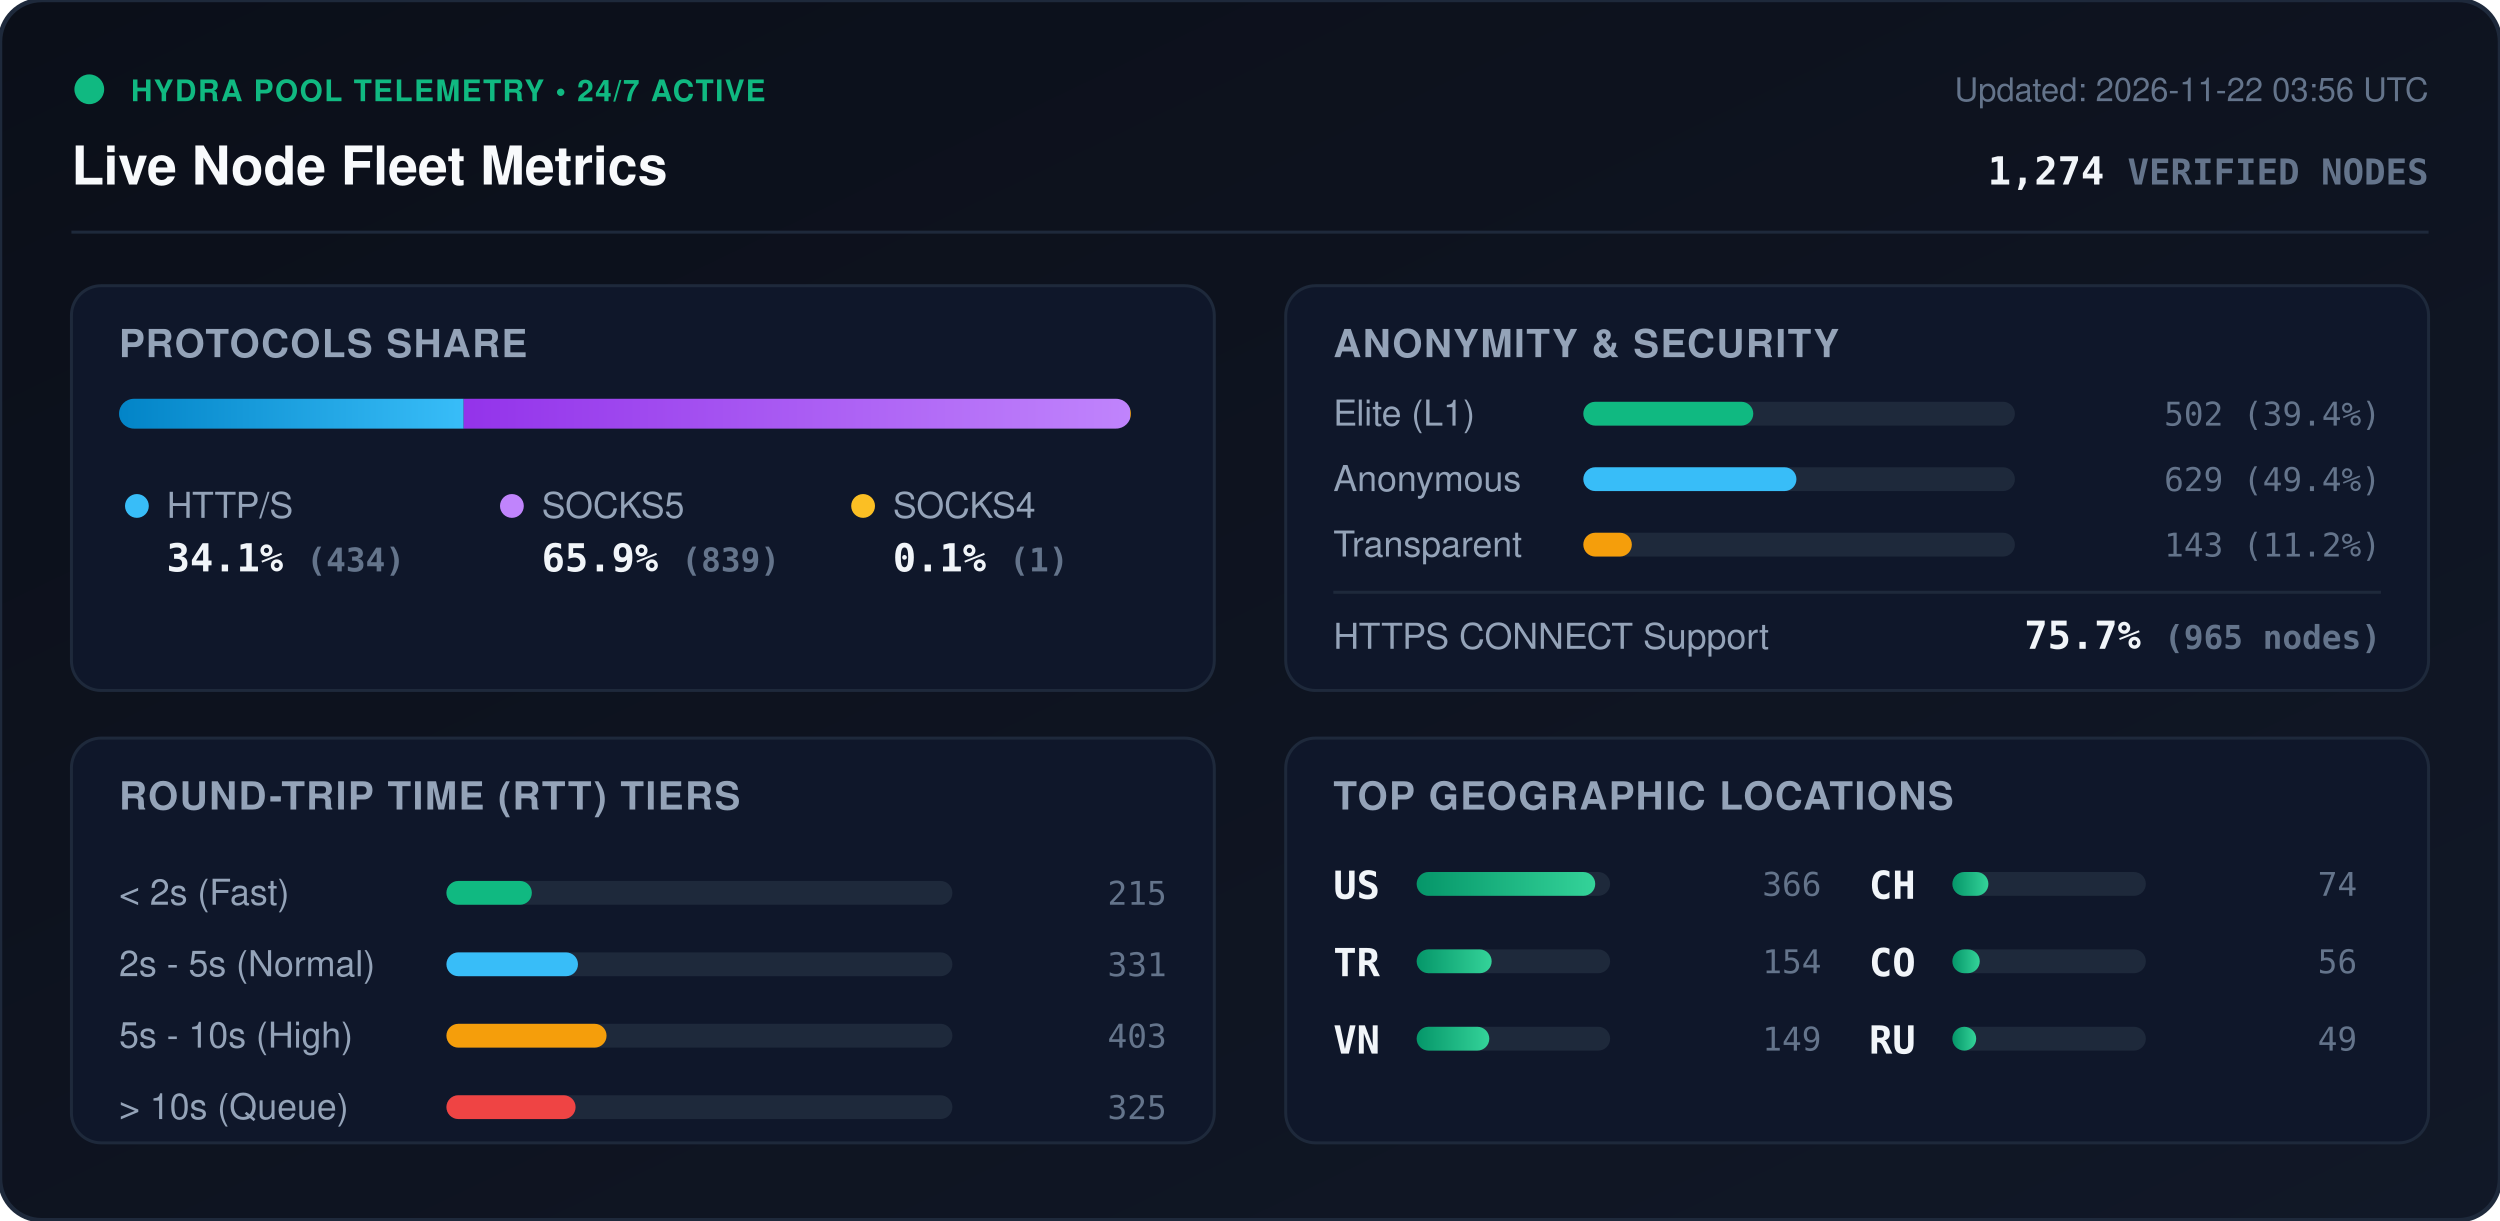
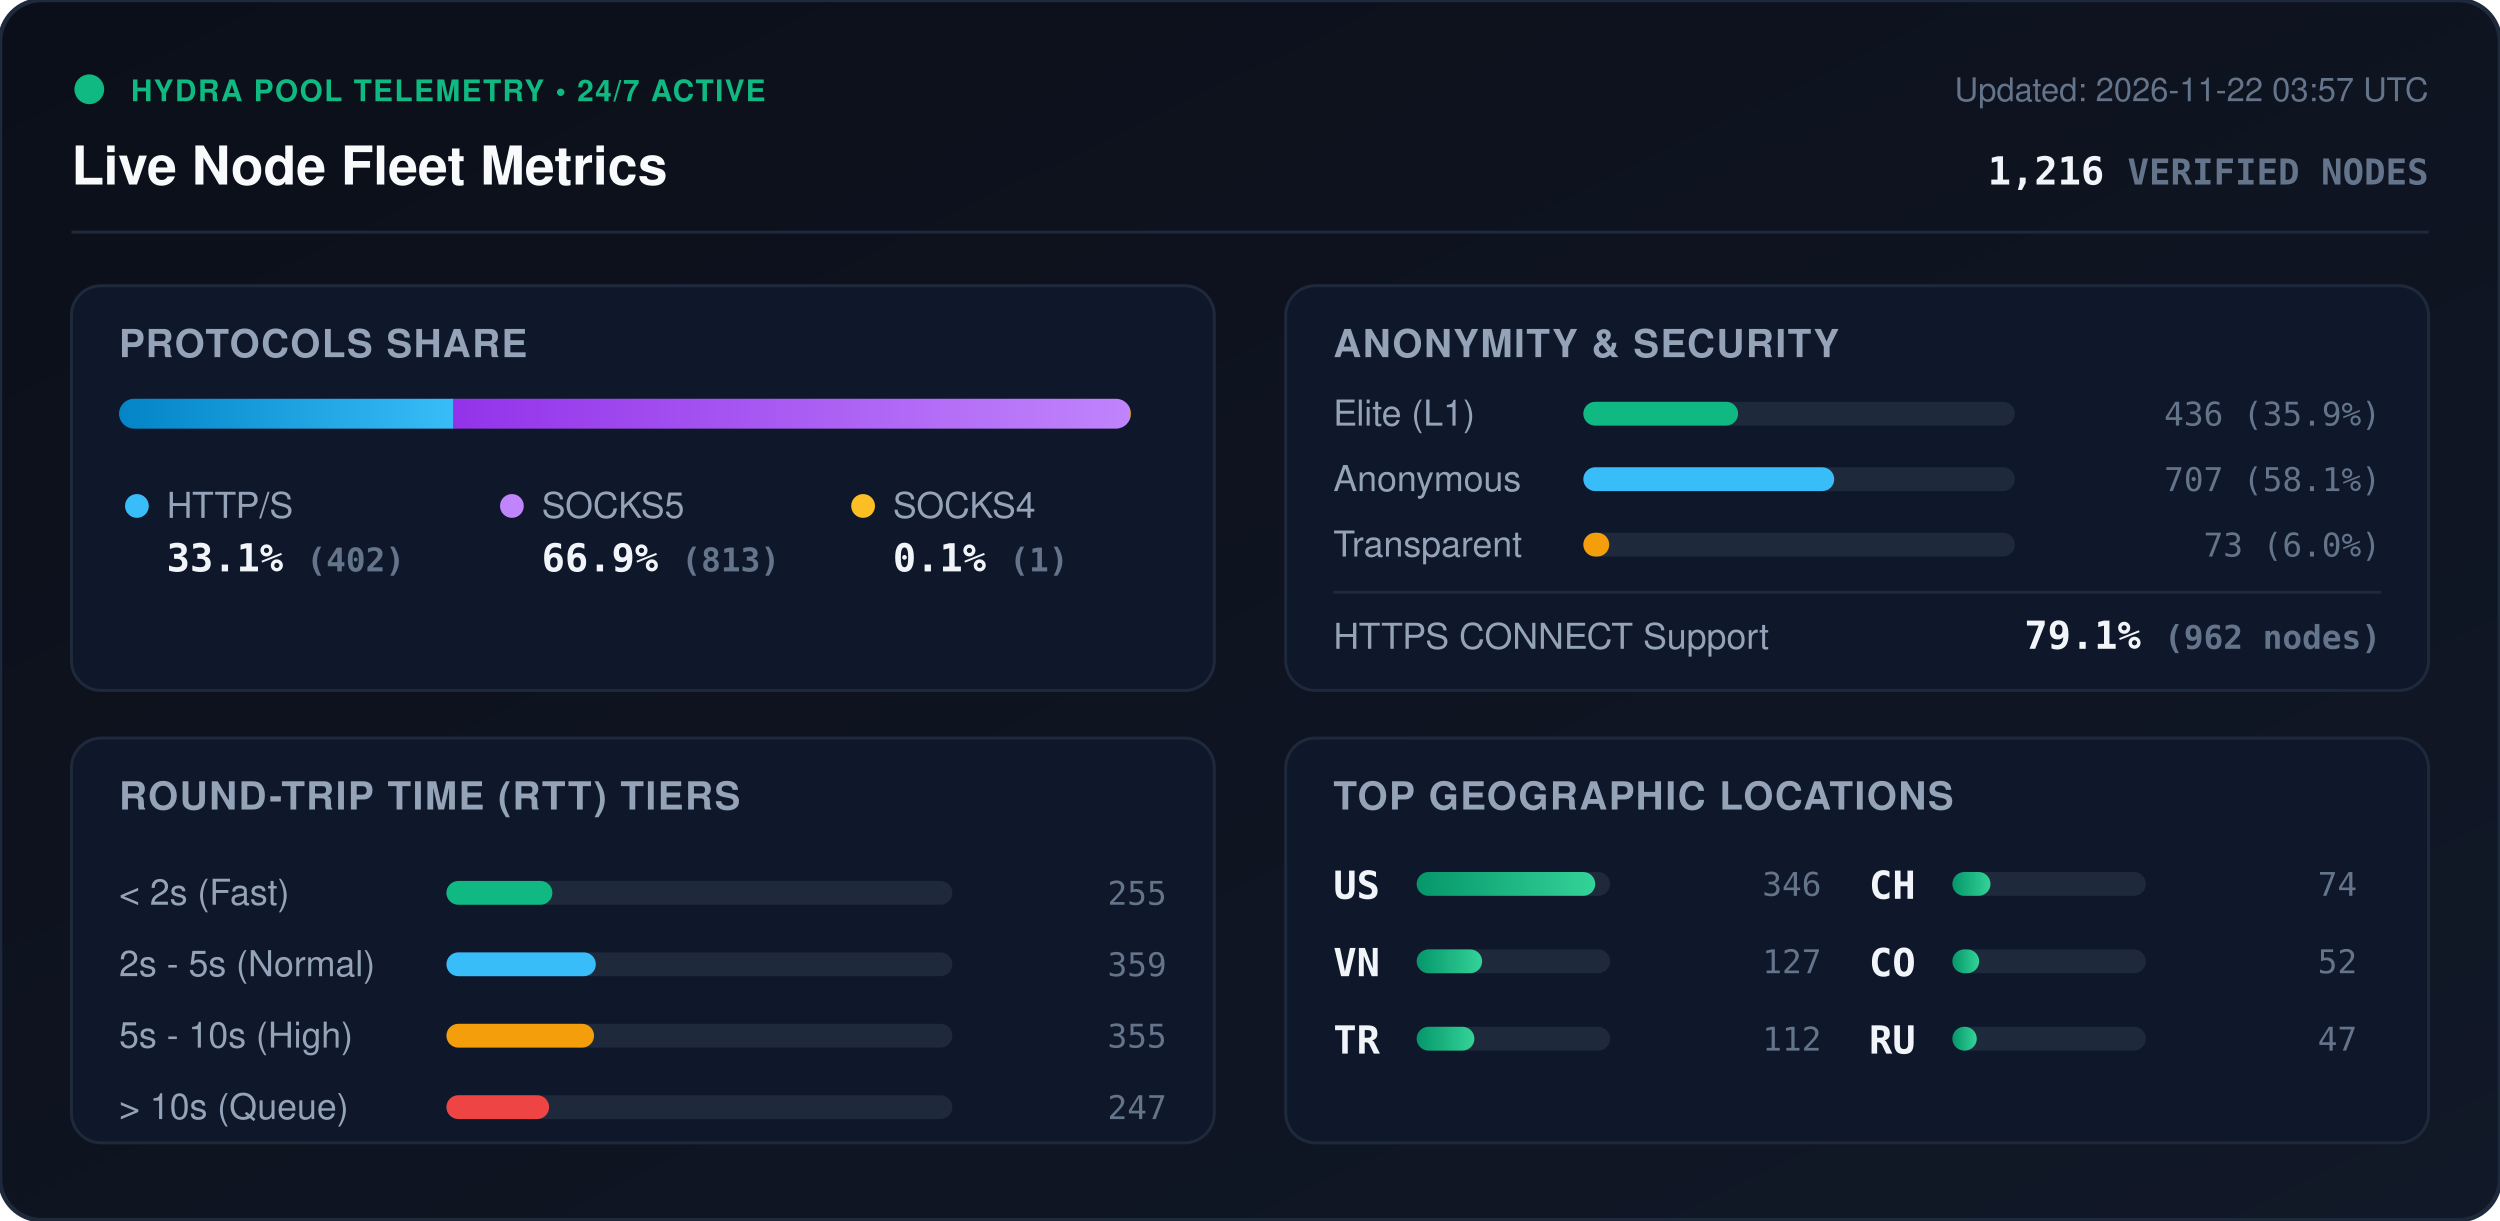
<svg xmlns="http://www.w3.org/2000/svg" viewBox="0 0 840 410" width="840" height="410" style="max-width: 100%; height: auto;">
  <defs>
    <linearGradient id="bg" x1="0%" y1="0%" x2="100%" y2="100%">
      <stop offset="0%" stop-color="#0b0f19" />
      <stop offset="100%" stop-color="#111827" />
    </linearGradient>
    <linearGradient id="bar-http" x1="0%" y1="0%" x2="100%" y2="0%">
      <stop offset="0%" stop-color="#0284c7" />
      <stop offset="100%" stop-color="#38bdf8" />
    </linearGradient>
    <linearGradient id="bar-socks5" x1="0%" y1="0%" x2="100%" y2="0%">
      <stop offset="0%" stop-color="#9333ea" />
      <stop offset="100%" stop-color="#c084fc" />
    </linearGradient>
    <linearGradient id="bar-socks4" x1="0%" y1="0%" x2="100%" y2="0%">
      <stop offset="0%" stop-color="#d97706" />
      <stop offset="100%" stop-color="#fbbf24" />
    </linearGradient>
    <linearGradient id="bar-green" x1="0%" y1="0%" x2="100%" y2="0%">
      <stop offset="0%" stop-color="#059669" />
      <stop offset="100%" stop-color="#34d399" />
    </linearGradient>
    <clipPath id="prog-track-clip">
      <rect width="340.0" height="10" rx="5" />
    </clipPath>
    <style>
      .title { font: 700 18px -apple-system, BlinkMacSystemFont, 'Segoe UI', Helvetica, Arial, sans-serif; fill: #f8fafc; }
      .sub { font: 500 11px -apple-system, BlinkMacSystemFont, 'Segoe UI', Helvetica, Arial, sans-serif; fill: #64748b; }
      .section-hdr { font: 600 13px -apple-system, BlinkMacSystemFont, 'Segoe UI', Helvetica, Arial, sans-serif; fill: #94a3b8; letter-spacing: 0.5px; }
      .metric-val { font: 700 13px -apple-system, BlinkMacSystemFont, 'Segoe UI', Helvetica, Arial, sans-serif; fill: #f1f5f9; }
      .metric-lbl { font: 500 12px -apple-system, BlinkMacSystemFont, 'Segoe UI', Helvetica, Arial, sans-serif; fill: #94a3b8; }
      .badge-txt { font: 700 10px -apple-system, BlinkMacSystemFont, 'Segoe UI', Helvetica, Arial, sans-serif; fill: #10b981; letter-spacing: 0.5px; }
      .mono { font-family: ui-monospace, SFMono-Regular, Menlo, Monaco, Consolas, monospace; }
      .pulse { animation: beacon 2s infinite ease-in-out; }
      @keyframes beacon { 0%, 100% { opacity: 1; } 50% { opacity: 0.35; } }
    </style>
  </defs>
  <rect width="840" height="410" rx="14" fill="url(#bg)" stroke="#1e293b" stroke-width="1.5" />
  <g transform="translate(24, 24)">
    <circle cx="6" cy="6" r="5" fill="#10b981" class="pulse" />
    <text x="20" y="10" class="badge-txt">HYDRA POOL TELEMETRY • 24/7 ACTIVE</text>
    <text x="0" y="38" class="title">Live Node Fleet Metrics</text>
-     <text x="792" y="10" text-anchor="end" class="sub">Updated: 2026-11-22 03:56 UTC</text>
-     <text x="792" y="38" text-anchor="end" class="metric-val mono" fill="#38bdf8">1,274 <tspan font-size="12" fill="#64748b">VERIFIED NODES</tspan>
+     <text x="792" y="10" text-anchor="end" class="sub">Updated: 2026-11-22 03:57 UTC</text>
+     <text x="792" y="38" text-anchor="end" class="metric-val mono" fill="#38bdf8">1,216 <tspan font-size="12" fill="#64748b">VERIFIED NODES</tspan>
    </text>
  </g>
  <line x1="24" y1="78" x2="816" y2="78" stroke="#1e293b" stroke-width="1" />
  <g transform="translate(24, 96)">
    <rect width="384" height="136" rx="10" fill="#0f172a" stroke="#1e293b" />
    <text x="16" y="24" class="section-hdr">PROTOCOLS SHARE</text>
    <g transform="translate(16, 38)">
      <rect width="340.0" height="10" rx="5" fill="#1e293b" />
      <g clip-path="url(#prog-track-clip)">
-         <rect x="0" width="115.8" height="10" fill="url(#bar-http)" />
-         <rect x="115.8" width="223.9" height="10" fill="url(#bar-socks5)" />
+         <rect x="0" width="112.4" height="10" fill="url(#bar-http)" />
+         <rect x="112.4" width="227.3" height="10" fill="url(#bar-socks5)" />
        <rect x="339.7" width="0.3" height="10" fill="url(#bar-socks4)" />
      </g>
    </g>
    <g transform="translate(16, 68)">
      <circle cx="6" cy="6" r="4" fill="#38bdf8" />
      <text x="16" y="10" class="metric-lbl">HTTP/S</text>
-       <text x="16" y="28" class="metric-val mono">34.1% <tspan font-size="11" fill="#64748b">(434)</tspan>
+       <text x="16" y="28" class="metric-val mono">33.1% <tspan font-size="11" fill="#64748b">(402)</tspan>
      </text>
      <circle cx="132" cy="6" r="4" fill="#c084fc" />
      <text x="142" y="10" class="metric-lbl">SOCKS5</text>
-       <text x="142" y="28" class="metric-val mono">65.9% <tspan font-size="11" fill="#64748b">(839)</tspan>
+       <text x="142" y="28" class="metric-val mono">66.9% <tspan font-size="11" fill="#64748b">(813)</tspan>
      </text>
      <circle cx="250" cy="6" r="4" fill="#fbbf24" />
      <text x="260" y="10" class="metric-lbl">SOCKS4</text>
      <text x="260" y="28" class="metric-val mono">0.1% <tspan font-size="11" fill="#64748b">(1)</tspan>
      </text>
    </g>
  </g>
  <g transform="translate(432, 96)">
    <rect width="384" height="136" rx="10" fill="#0f172a" stroke="#1e293b" />
    <text x="16" y="24" class="section-hdr">ANONYMITY &amp; SECURITY</text>
    <text x="16" y="47" class="metric-lbl">Elite (L1)</text>
    <rect x="100" y="39" width="145.0" height="8" rx="4" fill="#1e293b" />
-     <rect x="100" y="39" width="57.1" height="8" rx="4" fill="#10b981" />
-     <text x="368" y="47" text-anchor="end" class="mono sub" fill="#e2e8f0">502 (39.4%)</text>
+     <rect x="100" y="39" width="52.0" height="8" rx="4" fill="#10b981" />
+     <text x="368" y="47" text-anchor="end" class="mono sub" fill="#e2e8f0">436 (35.9%)</text>
    <text x="16" y="69" class="metric-lbl">Anonymous</text>
    <rect x="100" y="61" width="145.0" height="8" rx="4" fill="#1e293b" />
-     <rect x="100" y="61" width="71.6" height="8" rx="4" fill="#38bdf8" />
-     <text x="368" y="69" text-anchor="end" class="mono sub" fill="#e2e8f0">629 (49.4%)</text>
+     <rect x="100" y="61" width="84.3" height="8" rx="4" fill="#38bdf8" />
+     <text x="368" y="69" text-anchor="end" class="mono sub" fill="#e2e8f0">707 (58.1%)</text>
    <text x="16" y="91" class="metric-lbl">Transparent</text>
    <rect x="100" y="83" width="145.0" height="8" rx="4" fill="#1e293b" />
-     <rect x="100" y="83" width="16.3" height="8" rx="4" fill="#f59e0b" />
-     <text x="368" y="91" text-anchor="end" class="mono sub" fill="#e2e8f0">143 (11.2%)</text>
+     <rect x="100" y="83" width="8.7" height="8" rx="4" fill="#f59e0b" />
+     <text x="368" y="91" text-anchor="end" class="mono sub" fill="#e2e8f0">73 (6.0%)</text>
    <line x1="16" y1="103" x2="368" y2="103" stroke="#1e293b" stroke-width="1" />
    <text x="16" y="122" class="metric-lbl">HTTPS CONNECT Support</text>
-     <text x="368" y="122" text-anchor="end" class="metric-val mono" fill="#34d399">75.7% <tspan font-size="11" fill="#64748b">(965 nodes)</tspan>
+     <text x="368" y="122" text-anchor="end" class="metric-val mono" fill="#34d399">79.1% <tspan font-size="11" fill="#64748b">(962 nodes)</tspan>
    </text>
  </g>
  <g transform="translate(24, 248)">
    <rect width="384" height="136" rx="10" fill="#0f172a" stroke="#1e293b" />
    <text x="16" y="24" class="section-hdr">ROUND-TRIP TIME (RTT) TIERS</text>
    <g transform="translate(16, 42)">
      <text x="0" y="14" class="metric-lbl">&lt; 2s (Fast)</text>
      <rect x="110" y="6" width="170" height="8" rx="4" fill="#1e293b" />
-       <rect x="110" y="6" width="28.7" height="8" rx="4" fill="#10b981" />
-       <text x="352" y="14" text-anchor="end" class="mono sub">215</text>
+       <rect x="110" y="6" width="35.6" height="8" rx="4" fill="#10b981" />
+       <text x="352" y="14" text-anchor="end" class="mono sub">255</text>
      <text x="0" y="38" class="metric-lbl">2s - 5s (Normal)</text>
      <rect x="110" y="30" width="170" height="8" rx="4" fill="#1e293b" />
-       <rect x="110" y="30" width="44.2" height="8" rx="4" fill="#38bdf8" />
-       <text x="352" y="38" text-anchor="end" class="mono sub">331</text>
+       <rect x="110" y="30" width="50.2" height="8" rx="4" fill="#38bdf8" />
+       <text x="352" y="38" text-anchor="end" class="mono sub">359</text>
      <text x="0" y="62" class="metric-lbl">5s - 10s (High)</text>
      <rect x="110" y="54" width="170" height="8" rx="4" fill="#1e293b" />
-       <rect x="110" y="54" width="53.8" height="8" rx="4" fill="#f59e0b" />
-       <text x="352" y="62" text-anchor="end" class="mono sub">403</text>
+       <rect x="110" y="54" width="49.6" height="8" rx="4" fill="#f59e0b" />
+       <text x="352" y="62" text-anchor="end" class="mono sub">355</text>
      <text x="0" y="86" class="metric-lbl">&gt; 10s (Queue)</text>
      <rect x="110" y="78" width="170" height="8" rx="4" fill="#1e293b" />
-       <rect x="110" y="78" width="43.4" height="8" rx="4" fill="#ef4444" />
-       <text x="352" y="86" text-anchor="end" class="mono sub">325</text>
+       <rect x="110" y="78" width="34.5" height="8" rx="4" fill="#ef4444" />
+       <text x="352" y="86" text-anchor="end" class="mono sub">247</text>
    </g>
  </g>
  <g transform="translate(432, 248)">
    <rect width="384" height="136" rx="10" fill="#0f172a" stroke="#1e293b" />
    <text x="16" y="24" class="section-hdr">TOP GEOGRAPHIC LOCATIONS</text>
    <g transform="translate(16, 42)">
      <g transform="translate(0, 0)">
        <text x="0" y="12" class="mono metric-val" font-size="12">US</text>
        <rect x="28" y="3" width="65" height="8" rx="4" fill="#1e293b" />
        <rect x="28" y="3" width="60.0" height="8" rx="4" fill="url(#bar-green)" />
-         <text x="164" y="11" text-anchor="end" class="mono sub">366</text>
+         <text x="164" y="11" text-anchor="end" class="mono sub">346</text>
      </g>
      <g transform="translate(0, 26)">
+         <text x="0" y="12" class="mono metric-val" font-size="12">VN</text>
+         <rect x="28" y="3" width="65" height="8" rx="4" fill="#1e293b" />
+         <rect x="28" y="3" width="22.0" height="8" rx="4" fill="url(#bar-green)" />
+         <text x="164" y="11" text-anchor="end" class="mono sub">127</text>
+       </g>
+       <g transform="translate(0, 52)">
        <text x="0" y="12" class="mono metric-val" font-size="12">TR</text>
        <rect x="28" y="3" width="65" height="8" rx="4" fill="#1e293b" />
-         <rect x="28" y="3" width="25.2" height="8" rx="4" fill="url(#bar-green)" />
-         <text x="164" y="11" text-anchor="end" class="mono sub">154</text>
-       </g>
-       <g transform="translate(0, 52)">
-         <text x="0" y="12" class="mono metric-val" font-size="12">VN</text>
-         <rect x="28" y="3" width="65" height="8" rx="4" fill="#1e293b" />
-         <rect x="28" y="3" width="24.4" height="8" rx="4" fill="url(#bar-green)" />
-         <text x="164" y="11" text-anchor="end" class="mono sub">149</text>
+         <rect x="28" y="3" width="19.4" height="8" rx="4" fill="url(#bar-green)" />
+         <text x="164" y="11" text-anchor="end" class="mono sub">112</text>
      </g>
      <g transform="translate(180, 0)">
        <text x="0" y="12" class="mono metric-val" font-size="12">CH</text>
        <rect x="28" y="3" width="65" height="8" rx="4" fill="#1e293b" />
-         <rect x="28" y="3" width="12.1" height="8" rx="4" fill="url(#bar-green)" />
+         <rect x="28" y="3" width="12.8" height="8" rx="4" fill="url(#bar-green)" />
        <text x="164" y="11" text-anchor="end" class="mono sub">74</text>
      </g>
      <g transform="translate(180, 26)">
        <text x="0" y="12" class="mono metric-val" font-size="12">CO</text>
        <rect x="28" y="3" width="65" height="8" rx="4" fill="#1e293b" />
-         <rect x="28" y="3" width="9.2" height="8" rx="4" fill="url(#bar-green)" />
-         <text x="164" y="11" text-anchor="end" class="mono sub">56</text>
+         <rect x="28" y="3" width="9.0" height="8" rx="4" fill="url(#bar-green)" />
+         <text x="164" y="11" text-anchor="end" class="mono sub">52</text>
      </g>
      <g transform="translate(180, 52)">
        <text x="0" y="12" class="mono metric-val" font-size="12">RU</text>
        <rect x="28" y="3" width="65" height="8" rx="4" fill="#1e293b" />
-         <rect x="28" y="3" width="8.0" height="8" rx="4" fill="url(#bar-green)" />
-         <text x="164" y="11" text-anchor="end" class="mono sub">49</text>
+         <rect x="28" y="3" width="8.2" height="8" rx="4" fill="url(#bar-green)" />
+         <text x="164" y="11" text-anchor="end" class="mono sub">47</text>
      </g>
    </g>
  </g>
</svg>
